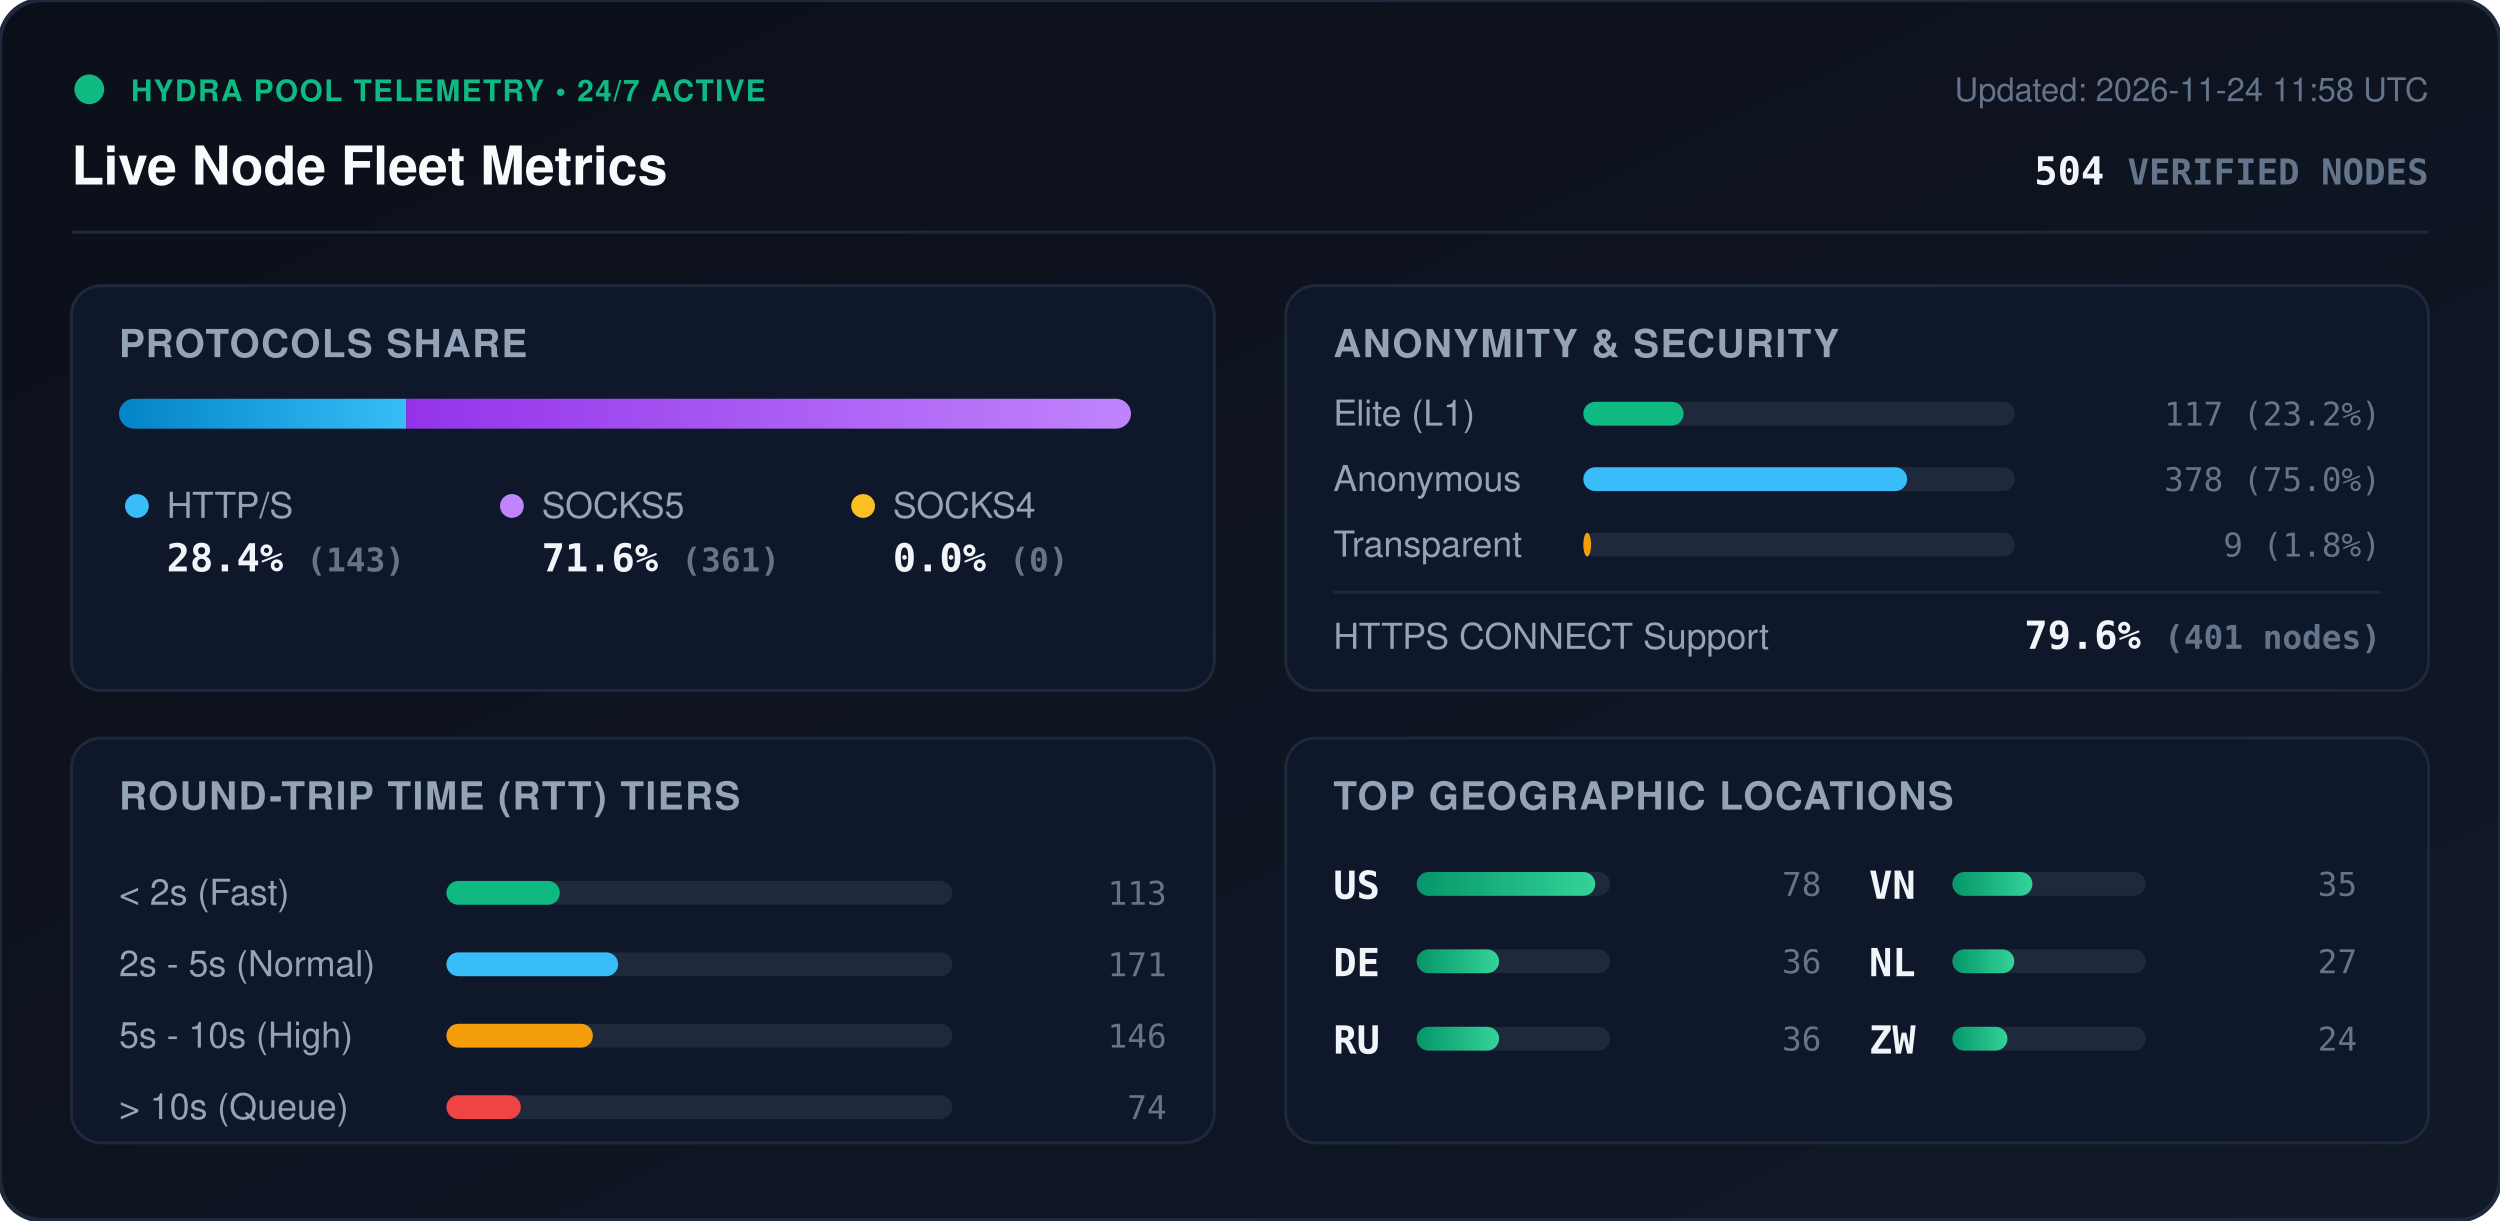
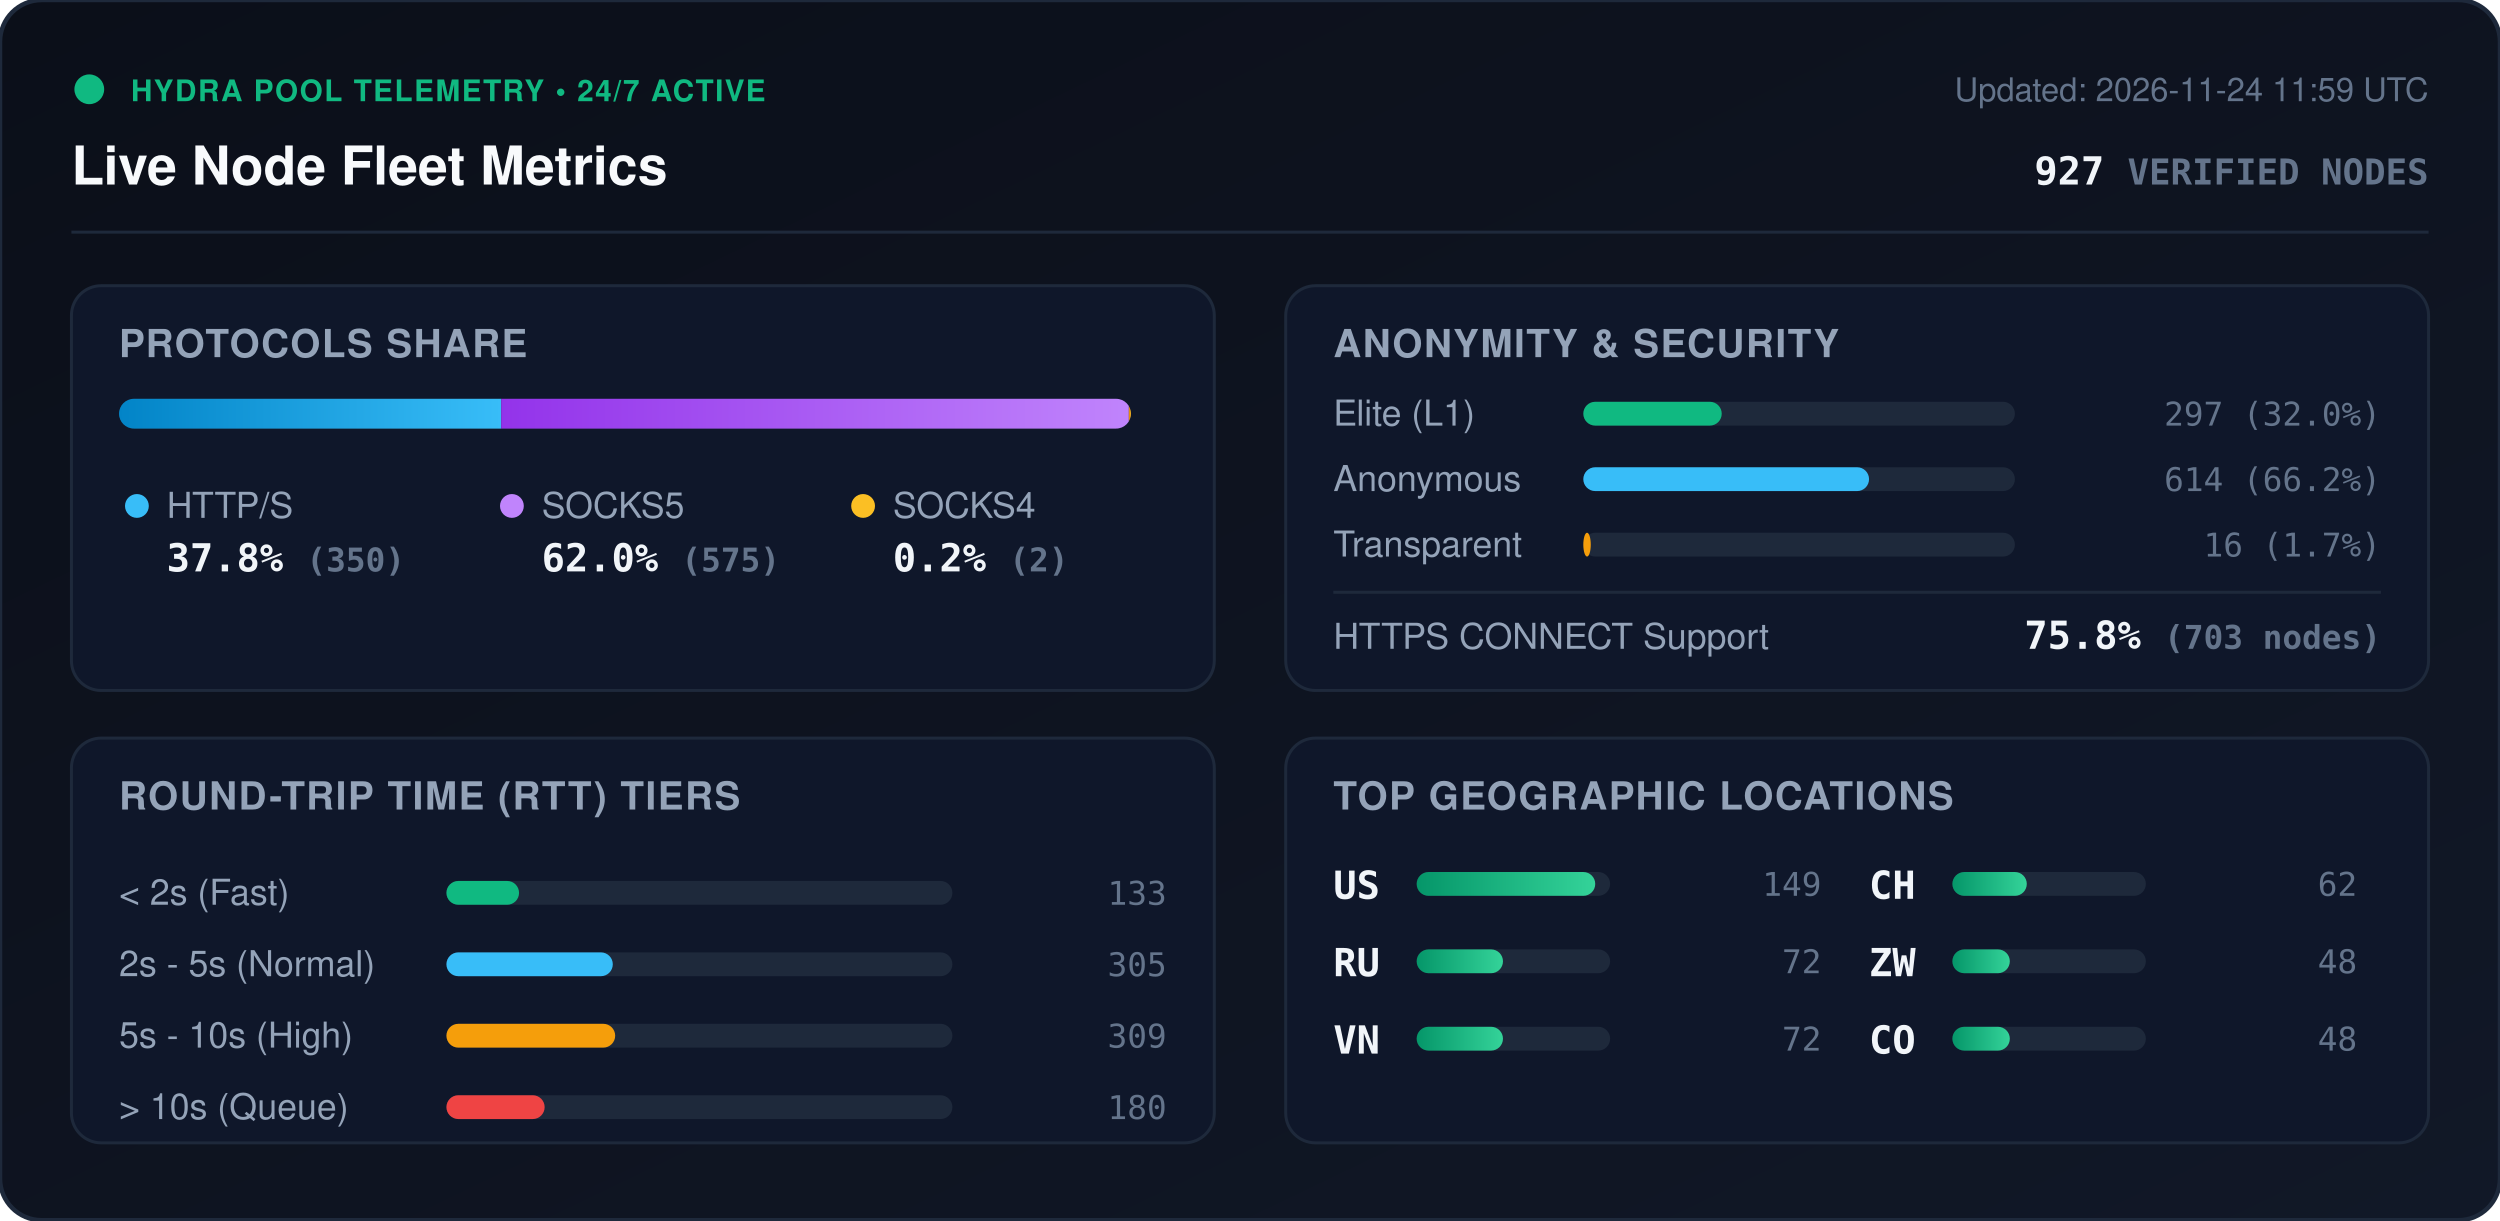
<svg xmlns="http://www.w3.org/2000/svg" viewBox="0 0 840 410" width="840" height="410" style="max-width: 100%; height: auto;">
  <defs>
    <linearGradient id="bg" x1="0%" y1="0%" x2="100%" y2="100%">
      <stop offset="0%" stop-color="#0b0f19" />
      <stop offset="100%" stop-color="#111827" />
    </linearGradient>
    <linearGradient id="bar-http" x1="0%" y1="0%" x2="100%" y2="0%">
      <stop offset="0%" stop-color="#0284c7" />
      <stop offset="100%" stop-color="#38bdf8" />
    </linearGradient>
    <linearGradient id="bar-socks5" x1="0%" y1="0%" x2="100%" y2="0%">
      <stop offset="0%" stop-color="#9333ea" />
      <stop offset="100%" stop-color="#c084fc" />
    </linearGradient>
    <linearGradient id="bar-socks4" x1="0%" y1="0%" x2="100%" y2="0%">
      <stop offset="0%" stop-color="#d97706" />
      <stop offset="100%" stop-color="#fbbf24" />
    </linearGradient>
    <linearGradient id="bar-green" x1="0%" y1="0%" x2="100%" y2="0%">
      <stop offset="0%" stop-color="#059669" />
      <stop offset="100%" stop-color="#34d399" />
    </linearGradient>
    <clipPath id="prog-track-clip">
      <rect width="340.0" height="10" rx="5" />
    </clipPath>
    <style>
      .title { font: 700 18px -apple-system, BlinkMacSystemFont, 'Segoe UI', Helvetica, Arial, sans-serif; fill: #f8fafc; }
      .sub { font: 500 11px -apple-system, BlinkMacSystemFont, 'Segoe UI', Helvetica, Arial, sans-serif; fill: #64748b; }
      .section-hdr { font: 600 13px -apple-system, BlinkMacSystemFont, 'Segoe UI', Helvetica, Arial, sans-serif; fill: #94a3b8; letter-spacing: 0.5px; }
      .metric-val { font: 700 13px -apple-system, BlinkMacSystemFont, 'Segoe UI', Helvetica, Arial, sans-serif; fill: #f1f5f9; }
      .metric-lbl { font: 500 12px -apple-system, BlinkMacSystemFont, 'Segoe UI', Helvetica, Arial, sans-serif; fill: #94a3b8; }
      .badge-txt { font: 700 10px -apple-system, BlinkMacSystemFont, 'Segoe UI', Helvetica, Arial, sans-serif; fill: #10b981; letter-spacing: 0.5px; }
      .mono { font-family: ui-monospace, SFMono-Regular, Menlo, Monaco, Consolas, monospace; }
      .pulse { animation: beacon 2s infinite ease-in-out; }
      @keyframes beacon { 0%, 100% { opacity: 1; } 50% { opacity: 0.35; } }
    </style>
  </defs>
  <rect width="840" height="410" rx="14" fill="url(#bg)" stroke="#1e293b" stroke-width="1.5" />
  <g transform="translate(24, 24)">
    <circle cx="6" cy="6" r="5" fill="#10b981" class="pulse" />
    <text x="20" y="10" class="badge-txt">HYDRA POOL TELEMETRY • 24/7 ACTIVE</text>
    <text x="0" y="38" class="title">Live Node Fleet Metrics</text>
-     <text x="792" y="10" text-anchor="end" class="sub">Updated: 2026-11-24 11:58 UTC</text>
-     <text x="792" y="38" text-anchor="end" class="metric-val mono" fill="#38bdf8">504 <tspan font-size="12" fill="#64748b">VERIFIED NODES</tspan>
+     <text x="792" y="10" text-anchor="end" class="sub">Updated: 2026-11-24 11:59 UTC</text>
+     <text x="792" y="38" text-anchor="end" class="metric-val mono" fill="#38bdf8">927 <tspan font-size="12" fill="#64748b">VERIFIED NODES</tspan>
    </text>
  </g>
  <line x1="24" y1="78" x2="816" y2="78" stroke="#1e293b" stroke-width="1" />
  <g transform="translate(24, 96)">
    <rect width="384" height="136" rx="10" fill="#0f172a" stroke="#1e293b" />
    <text x="16" y="24" class="section-hdr">PROTOCOLS SHARE</text>
    <g transform="translate(16, 38)">
      <rect width="340.0" height="10" rx="5" fill="#1e293b" />
      <g clip-path="url(#prog-track-clip)">
-         <rect x="0" width="96.5" height="10" fill="url(#bar-http)" />
-         <rect x="96.5" width="243.5" height="10" fill="url(#bar-socks5)" />
-         <rect x="340.0" width="0.0" height="10" fill="url(#bar-socks4)" />
+         <rect x="0" width="128.4" height="10" fill="url(#bar-http)" />
+         <rect x="128.4" width="210.9" height="10" fill="url(#bar-socks5)" />
+         <rect x="339.3" width="0.7" height="10" fill="url(#bar-socks4)" />
      </g>
    </g>
    <g transform="translate(16, 68)">
      <circle cx="6" cy="6" r="4" fill="#38bdf8" />
      <text x="16" y="10" class="metric-lbl">HTTP/S</text>
-       <text x="16" y="28" class="metric-val mono">28.4% <tspan font-size="11" fill="#64748b">(143)</tspan>
+       <text x="16" y="28" class="metric-val mono">37.8% <tspan font-size="11" fill="#64748b">(350)</tspan>
      </text>
      <circle cx="132" cy="6" r="4" fill="#c084fc" />
      <text x="142" y="10" class="metric-lbl">SOCKS5</text>
-       <text x="142" y="28" class="metric-val mono">71.6% <tspan font-size="11" fill="#64748b">(361)</tspan>
+       <text x="142" y="28" class="metric-val mono">62.0% <tspan font-size="11" fill="#64748b">(575)</tspan>
      </text>
      <circle cx="250" cy="6" r="4" fill="#fbbf24" />
      <text x="260" y="10" class="metric-lbl">SOCKS4</text>
-       <text x="260" y="28" class="metric-val mono">0.0% <tspan font-size="11" fill="#64748b">(0)</tspan>
+       <text x="260" y="28" class="metric-val mono">0.2% <tspan font-size="11" fill="#64748b">(2)</tspan>
      </text>
    </g>
  </g>
  <g transform="translate(432, 96)">
    <rect width="384" height="136" rx="10" fill="#0f172a" stroke="#1e293b" />
    <text x="16" y="24" class="section-hdr">ANONYMITY &amp; SECURITY</text>
    <text x="16" y="47" class="metric-lbl">Elite (L1)</text>
    <rect x="100" y="39" width="145.0" height="8" rx="4" fill="#1e293b" />
-     <rect x="100" y="39" width="33.7" height="8" rx="4" fill="#10b981" />
-     <text x="368" y="47" text-anchor="end" class="mono sub" fill="#e2e8f0">117 (23.2%)</text>
+     <rect x="100" y="39" width="46.5" height="8" rx="4" fill="#10b981" />
+     <text x="368" y="47" text-anchor="end" class="mono sub" fill="#e2e8f0">297 (32.0%)</text>
    <text x="16" y="69" class="metric-lbl">Anonymous</text>
    <rect x="100" y="61" width="145.0" height="8" rx="4" fill="#1e293b" />
-     <rect x="100" y="61" width="108.8" height="8" rx="4" fill="#38bdf8" />
-     <text x="368" y="69" text-anchor="end" class="mono sub" fill="#e2e8f0">378 (75.0%)</text>
+     <rect x="100" y="61" width="96.0" height="8" rx="4" fill="#38bdf8" />
+     <text x="368" y="69" text-anchor="end" class="mono sub" fill="#e2e8f0">614 (66.2%)</text>
    <text x="16" y="91" class="metric-lbl">Transparent</text>
    <rect x="100" y="83" width="145.0" height="8" rx="4" fill="#1e293b" />
-     <rect x="100" y="83" width="2.6" height="8" rx="4" fill="#f59e0b" />
-     <text x="368" y="91" text-anchor="end" class="mono sub" fill="#e2e8f0">9 (1.8%)</text>
+     <rect x="100" y="83" width="2.5" height="8" rx="4" fill="#f59e0b" />
+     <text x="368" y="91" text-anchor="end" class="mono sub" fill="#e2e8f0">16 (1.7%)</text>
    <line x1="16" y1="103" x2="368" y2="103" stroke="#1e293b" stroke-width="1" />
    <text x="16" y="122" class="metric-lbl">HTTPS CONNECT Support</text>
-     <text x="368" y="122" text-anchor="end" class="metric-val mono" fill="#34d399">79.6% <tspan font-size="11" fill="#64748b">(401 nodes)</tspan>
+     <text x="368" y="122" text-anchor="end" class="metric-val mono" fill="#34d399">75.8% <tspan font-size="11" fill="#64748b">(703 nodes)</tspan>
    </text>
  </g>
  <g transform="translate(24, 248)">
    <rect width="384" height="136" rx="10" fill="#0f172a" stroke="#1e293b" />
    <text x="16" y="24" class="section-hdr">ROUND-TRIP TIME (RTT) TIERS</text>
    <g transform="translate(16, 42)">
      <text x="0" y="14" class="metric-lbl">&lt; 2s (Fast)</text>
      <rect x="110" y="6" width="170" height="8" rx="4" fill="#1e293b" />
-       <rect x="110" y="6" width="38.1" height="8" rx="4" fill="#10b981" />
-       <text x="352" y="14" text-anchor="end" class="mono sub">113</text>
+       <rect x="110" y="6" width="24.4" height="8" rx="4" fill="#10b981" />
+       <text x="352" y="14" text-anchor="end" class="mono sub">133</text>
      <text x="0" y="38" class="metric-lbl">2s - 5s (Normal)</text>
      <rect x="110" y="30" width="170" height="8" rx="4" fill="#1e293b" />
-       <rect x="110" y="30" width="57.7" height="8" rx="4" fill="#38bdf8" />
-       <text x="352" y="38" text-anchor="end" class="mono sub">171</text>
+       <rect x="110" y="30" width="55.9" height="8" rx="4" fill="#38bdf8" />
+       <text x="352" y="38" text-anchor="end" class="mono sub">305</text>
      <text x="0" y="62" class="metric-lbl">5s - 10s (High)</text>
      <rect x="110" y="54" width="170" height="8" rx="4" fill="#1e293b" />
-       <rect x="110" y="54" width="49.2" height="8" rx="4" fill="#f59e0b" />
-       <text x="352" y="62" text-anchor="end" class="mono sub">146</text>
+       <rect x="110" y="54" width="56.7" height="8" rx="4" fill="#f59e0b" />
+       <text x="352" y="62" text-anchor="end" class="mono sub">309</text>
      <text x="0" y="86" class="metric-lbl">&gt; 10s (Queue)</text>
      <rect x="110" y="78" width="170" height="8" rx="4" fill="#1e293b" />
-       <rect x="110" y="78" width="25.0" height="8" rx="4" fill="#ef4444" />
-       <text x="352" y="86" text-anchor="end" class="mono sub">74</text>
+       <rect x="110" y="78" width="33.0" height="8" rx="4" fill="#ef4444" />
+       <text x="352" y="86" text-anchor="end" class="mono sub">180</text>
    </g>
  </g>
  <g transform="translate(432, 248)">
    <rect width="384" height="136" rx="10" fill="#0f172a" stroke="#1e293b" />
    <text x="16" y="24" class="section-hdr">TOP GEOGRAPHIC LOCATIONS</text>
    <g transform="translate(16, 42)">
      <g transform="translate(0, 0)">
        <text x="0" y="12" class="mono metric-val" font-size="12">US</text>
        <rect x="28" y="3" width="65" height="8" rx="4" fill="#1e293b" />
        <rect x="28" y="3" width="60.0" height="8" rx="4" fill="url(#bar-green)" />
-         <text x="164" y="11" text-anchor="end" class="mono sub">78</text>
+         <text x="164" y="11" text-anchor="end" class="mono sub">149</text>
      </g>
      <g transform="translate(0, 26)">
-         <text x="0" y="12" class="mono metric-val" font-size="12">DE</text>
+         <text x="0" y="12" class="mono metric-val" font-size="12">RU</text>
        <rect x="28" y="3" width="65" height="8" rx="4" fill="#1e293b" />
-         <rect x="28" y="3" width="27.7" height="8" rx="4" fill="url(#bar-green)" />
-         <text x="164" y="11" text-anchor="end" class="mono sub">36</text>
+         <rect x="28" y="3" width="29.0" height="8" rx="4" fill="url(#bar-green)" />
+         <text x="164" y="11" text-anchor="end" class="mono sub">72</text>
      </g>
      <g transform="translate(0, 52)">
-         <text x="0" y="12" class="mono metric-val" font-size="12">RU</text>
+         <text x="0" y="12" class="mono metric-val" font-size="12">VN</text>
        <rect x="28" y="3" width="65" height="8" rx="4" fill="#1e293b" />
-         <rect x="28" y="3" width="27.7" height="8" rx="4" fill="url(#bar-green)" />
-         <text x="164" y="11" text-anchor="end" class="mono sub">36</text>
+         <rect x="28" y="3" width="29.0" height="8" rx="4" fill="url(#bar-green)" />
+         <text x="164" y="11" text-anchor="end" class="mono sub">72</text>
      </g>
      <g transform="translate(180, 0)">
-         <text x="0" y="12" class="mono metric-val" font-size="12">VN</text>
+         <text x="0" y="12" class="mono metric-val" font-size="12">CH</text>
        <rect x="28" y="3" width="65" height="8" rx="4" fill="#1e293b" />
-         <rect x="28" y="3" width="26.9" height="8" rx="4" fill="url(#bar-green)" />
-         <text x="164" y="11" text-anchor="end" class="mono sub">35</text>
+         <rect x="28" y="3" width="25.0" height="8" rx="4" fill="url(#bar-green)" />
+         <text x="164" y="11" text-anchor="end" class="mono sub">62</text>
      </g>
      <g transform="translate(180, 26)">
-         <text x="0" y="12" class="mono metric-val" font-size="12">NL</text>
+         <text x="0" y="12" class="mono metric-val" font-size="12">ZW</text>
        <rect x="28" y="3" width="65" height="8" rx="4" fill="#1e293b" />
-         <rect x="28" y="3" width="20.8" height="8" rx="4" fill="url(#bar-green)" />
-         <text x="164" y="11" text-anchor="end" class="mono sub">27</text>
+         <rect x="28" y="3" width="19.3" height="8" rx="4" fill="url(#bar-green)" />
+         <text x="164" y="11" text-anchor="end" class="mono sub">48</text>
      </g>
      <g transform="translate(180, 52)">
-         <text x="0" y="12" class="mono metric-val" font-size="12">ZW</text>
+         <text x="0" y="12" class="mono metric-val" font-size="12">CO</text>
        <rect x="28" y="3" width="65" height="8" rx="4" fill="#1e293b" />
-         <rect x="28" y="3" width="18.5" height="8" rx="4" fill="url(#bar-green)" />
-         <text x="164" y="11" text-anchor="end" class="mono sub">24</text>
+         <rect x="28" y="3" width="19.3" height="8" rx="4" fill="url(#bar-green)" />
+         <text x="164" y="11" text-anchor="end" class="mono sub">48</text>
      </g>
    </g>
  </g>
</svg>
